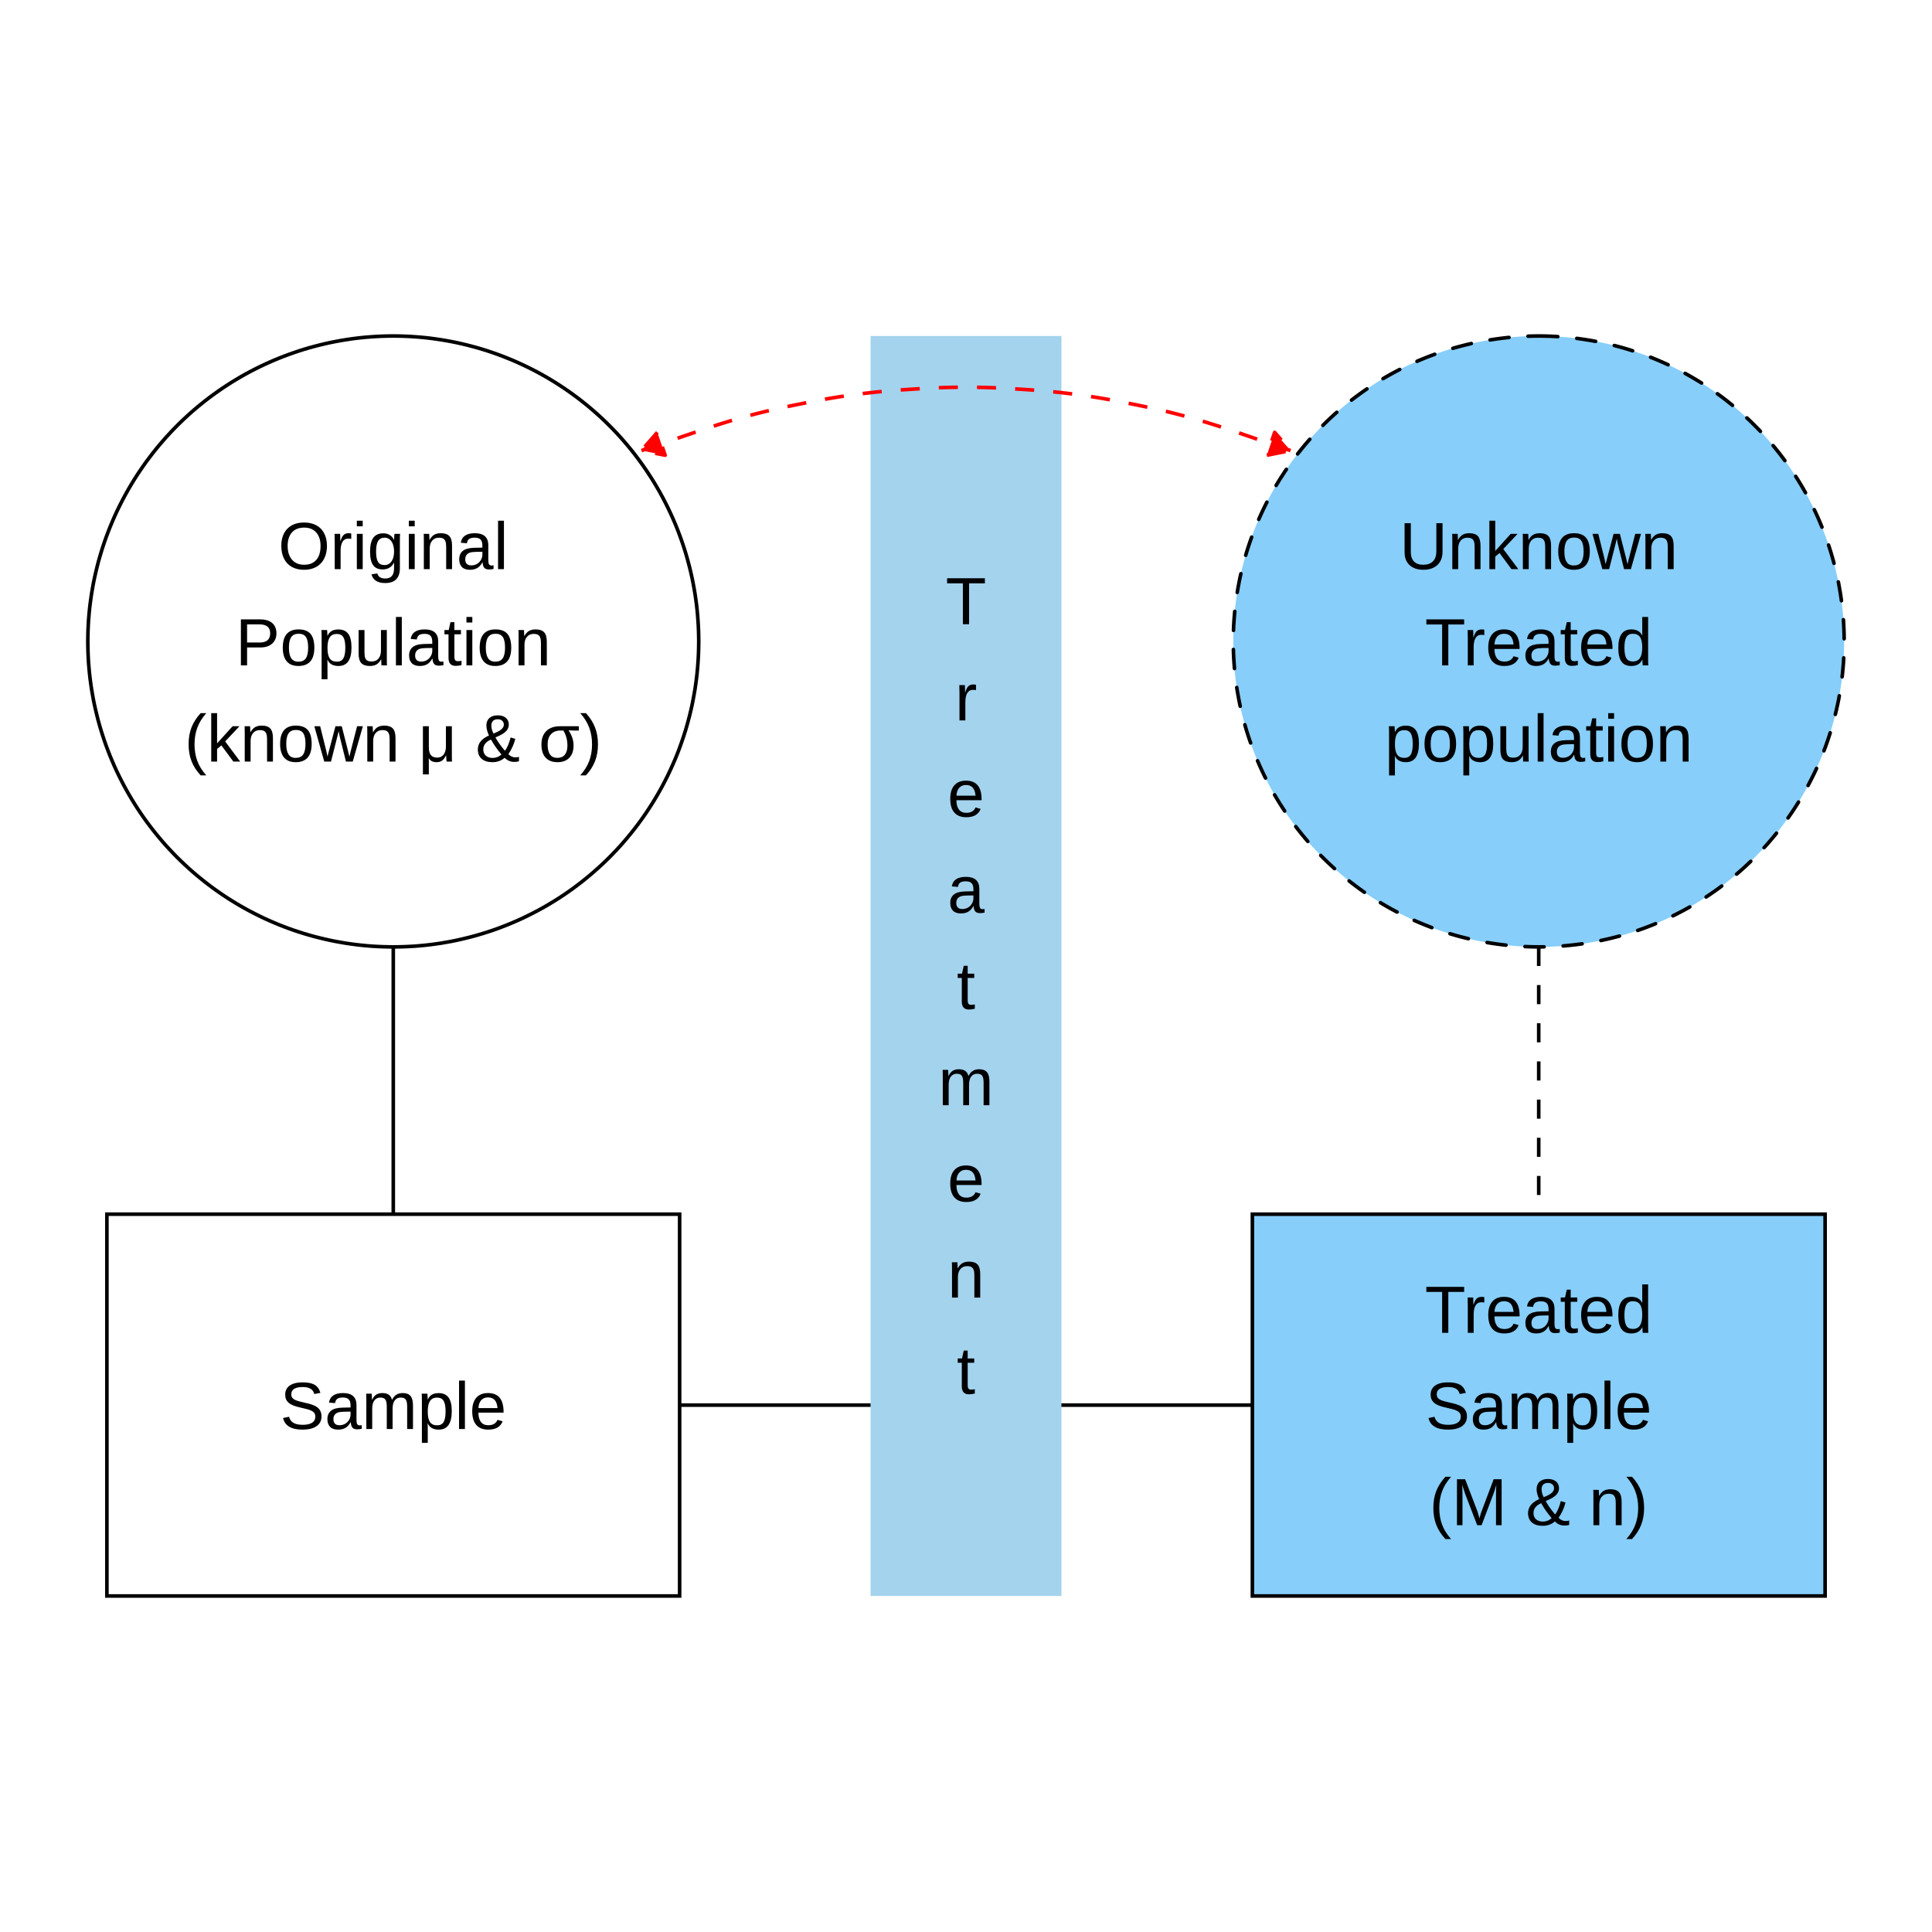
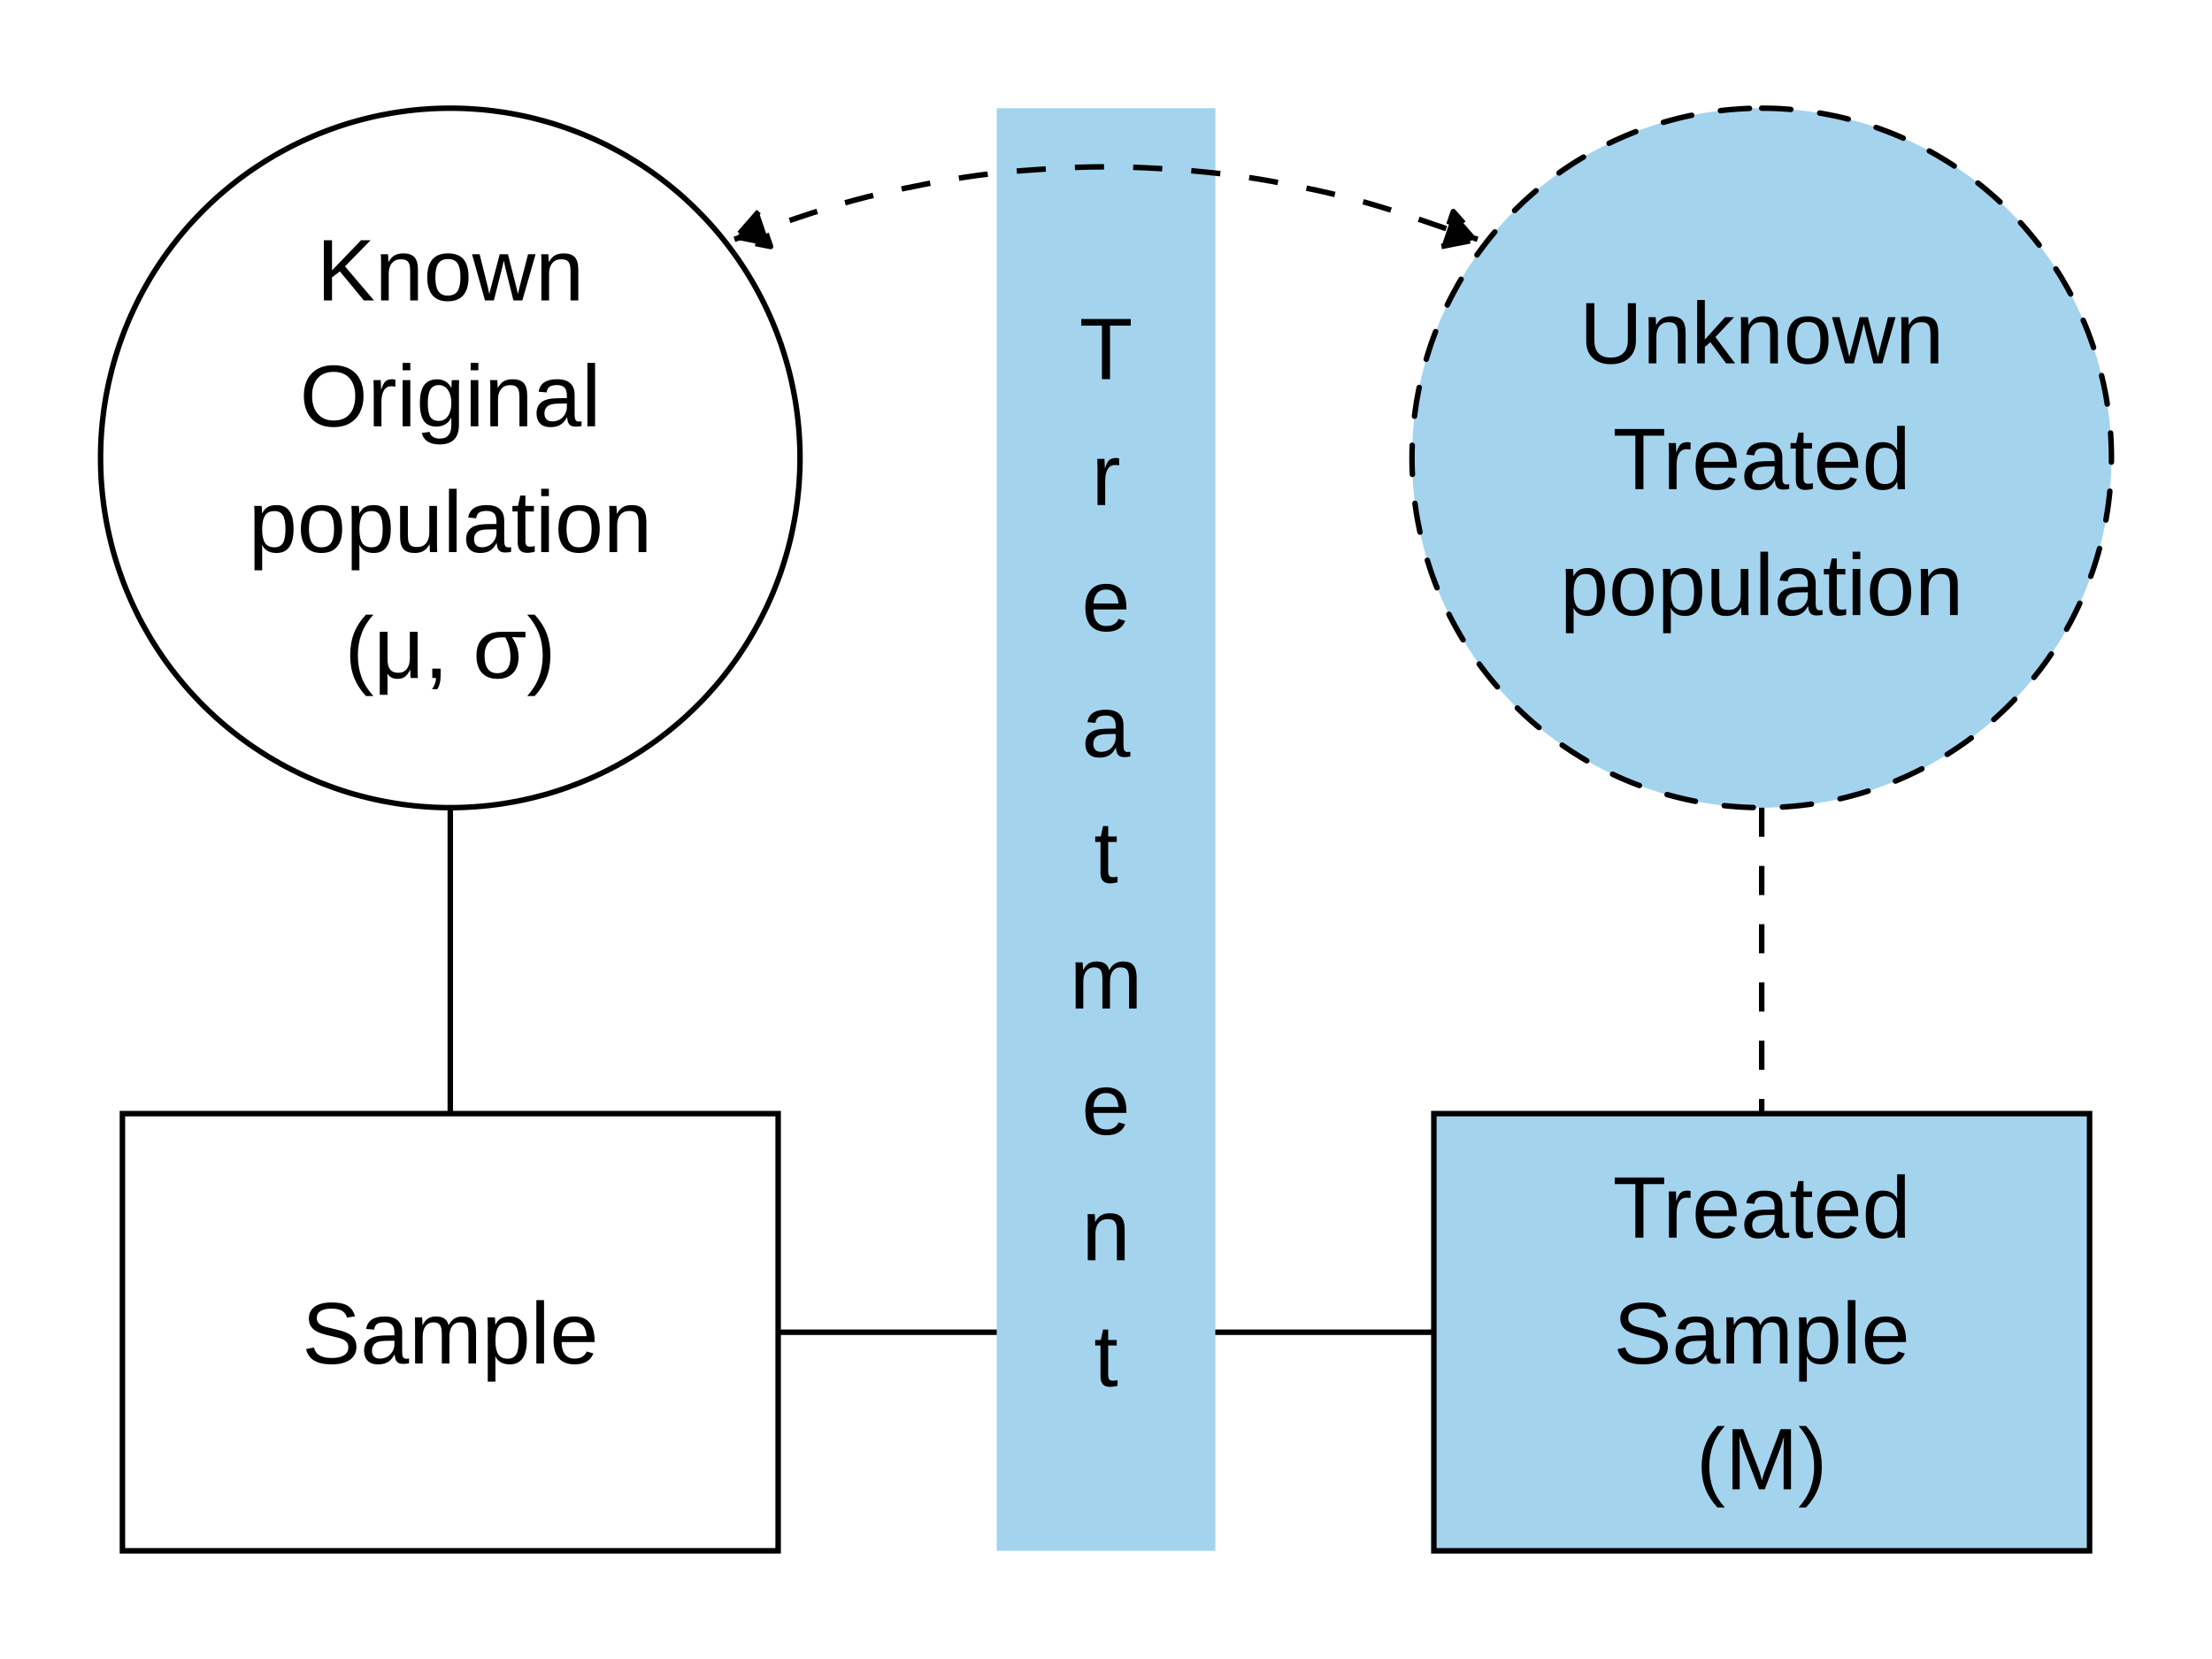
- <svg xmlns="http://www.w3.org/2000/svg" class="svglite" width="576.00pt" height="576.00pt" viewBox="0 0 576.00 576.00">
+ <svg xmlns="http://www.w3.org/2000/svg" class="svglite" width="432.00pt" height="324.00pt" viewBox="0 0 432.00 324.00">
  <defs>
    <style type="text/css">
    .svglite line, .svglite polyline, .svglite polygon, .svglite path, .svglite rect, .svglite circle {
      fill: none;
      stroke: #000000;
      stroke-linecap: round;
      stroke-linejoin: round;
      stroke-miterlimit: 10.00;
    }
    .svglite text {
      white-space: pre;
    }
  </style>
  </defs>
  <rect width="100%" height="100%" style="stroke: none; fill: none;" />
  <defs>
-     <clipPath id="cpMC4wMHw1NzYuMDB8MC4wMHw1NzYuMDA=">
-       <rect x="0.00" y="0.00" width="576.00" height="576.00" />
+     <clipPath id="cpMC4wMHw0MzIuMDB8MC4wMHwzMjQuMDA=">
+       <rect x="0.00" y="0.00" width="432.00" height="324.00" />
    </clipPath>
  </defs>
-   <g clip-path="url(#cpMC4wMHw1NzYuMDB8MC4wMHw1NzYuMDA=)">
+   <g clip-path="url(#cpMC4wMHw0MzIuMDB8MC4wMHwzMjQuMDA=)">
</g>
  <defs>
-     <clipPath id="cpMC4wMHw1NzYuMDB8ODEuMzl8NDk0LjYx">
-       <rect x="0.00" y="81.39" width="576.00" height="413.22" />
+     <clipPath id="cpMC4wMHw0MzIuMDB8Ny4wNHwzMTYuOTY=">
+       <rect x="0.00" y="7.04" width="432.00" height="309.91" />
    </clipPath>
  </defs>
-   <g clip-path="url(#cpMC4wMHw1NzYuMDB8ODEuMzl8NDk0LjYx)">
-     <polygon points="117.25,100.17 118.84,100.19 120.43,100.23 122.02,100.30 123.60,100.40 125.19,100.52 126.77,100.67 128.35,100.85 129.92,101.06 131.50,101.30 133.06,101.56 134.63,101.85 136.18,102.16 137.73,102.51 139.28,102.88 140.82,103.28 142.35,103.70 143.87,104.15 145.39,104.63 146.90,105.14 148.40,105.67 149.88,106.22 151.36,106.81 152.83,107.41 154.29,108.05 155.74,108.71 157.17,109.39 158.59,110.10 160.00,110.83 161.40,111.59 162.78,112.37 164.15,113.18 165.51,114.01 166.85,114.87 168.17,115.74 169.48,116.64 170.78,117.57 172.05,118.51 173.32,119.48 174.56,120.47 175.79,121.48 176.99,122.51 178.18,123.56 179.36,124.64 180.51,125.73 181.64,126.85 182.76,127.98 183.85,129.13 184.93,130.31 185.98,131.50 187.01,132.70 188.02,133.93 189.01,135.17 189.98,136.44 190.92,137.71 191.85,139.01 192.75,140.32 193.62,141.64 194.48,142.98 195.31,144.34 196.12,145.71 196.90,147.09 197.66,148.49 198.39,149.90 199.10,151.32 199.78,152.75 200.44,154.20 201.08,155.66 201.69,157.13 202.27,158.61 202.82,160.09 203.35,161.59 203.86,163.10 204.34,164.62 204.79,166.14 205.21,167.67 205.61,169.21 205.98,170.76 206.33,172.31 206.64,173.86 206.93,175.43 207.20,177.00 207.43,178.57 207.64,180.14 207.82,181.72 207.97,183.30 208.09,184.89 208.19,186.48 208.26,188.06 208.30,189.65 208.32,191.24 208.30,192.83 208.26,194.42 208.19,196.01 208.09,197.59 207.97,199.18 207.82,200.76 207.64,202.34 207.43,203.92 207.20,205.49 206.93,207.05 206.64,208.62 206.33,210.18 205.98,211.73 205.61,213.27 205.21,214.81 204.79,216.34 204.34,217.87 203.86,219.38 203.35,220.89 202.82,222.39 202.27,223.88 201.69,225.36 201.08,226.82 200.44,228.28 199.78,229.73 199.10,231.16 198.39,232.58 197.66,233.99 196.90,235.39 196.12,236.77 195.31,238.14 194.48,239.50 193.62,240.84 192.75,242.17 191.85,243.48 190.92,244.77 189.98,246.05 189.01,247.31 188.02,248.55 187.01,249.78 185.98,250.99 184.93,252.18 183.85,253.35 182.76,254.50 181.64,255.64 180.51,256.75 179.36,257.84 178.18,258.92 176.99,259.97 175.79,261.00 174.56,262.01 173.32,263.00 172.05,263.97 170.78,264.92 169.48,265.84 168.17,266.74 166.85,267.62 165.51,268.47 164.15,269.30 162.78,270.11 161.40,270.89 160.00,271.65 158.59,272.38 157.17,273.09 155.74,273.78 154.29,274.44 152.83,275.07 151.36,275.68 149.88,276.26 148.40,276.82 146.90,277.35 145.39,277.85 143.87,278.33 142.35,278.78 140.82,279.21 139.28,279.60 137.73,279.97 136.18,280.32 134.63,280.64 133.06,280.92 131.50,281.19 129.92,281.42 128.35,281.63 126.77,281.81 125.19,281.96 123.60,282.09 122.02,282.18 120.43,282.25 118.84,282.29 117.25,282.31 115.66,282.29 114.07,282.25 112.48,282.18 110.90,282.09 109.31,281.96 107.73,281.81 106.15,281.63 104.57,281.42 103.00,281.19 101.44,280.92 99.87,280.64 98.32,280.32 96.76,279.97 95.22,279.60 93.68,279.21 92.15,278.78 90.62,278.33 89.11,277.85 87.60,277.35 86.10,276.82 84.61,276.26 83.13,275.68 81.67,275.07 80.21,274.44 78.76,273.78 77.33,273.09 75.91,272.38 74.50,271.65 73.10,270.89 71.72,270.11 70.35,269.30 68.99,268.47 67.65,267.62 66.32,266.74 65.02,265.84 63.72,264.92 62.44,263.97 61.18,263.00 59.94,262.01 58.71,261.00 57.50,259.97 56.31,258.92 55.14,257.84 53.99,256.75 52.85,255.64 51.74,254.50 50.65,253.35 49.57,252.18 48.52,250.99 47.49,249.78 46.48,248.55 45.49,247.31 44.52,246.05 43.57,244.77 42.65,243.48 41.75,242.17 40.87,240.84 40.02,239.50 39.19,238.14 38.38,236.77 37.60,235.39 36.84,233.99 36.11,232.58 35.40,231.16 34.71,229.73 34.05,228.28 33.42,226.82 32.81,225.36 32.23,223.88 31.67,222.39 31.14,220.89 30.64,219.38 30.16,217.87 29.71,216.34 29.28,214.81 28.89,213.27 28.52,211.73 28.17,210.18 27.85,208.62 27.57,207.05 27.30,205.49 27.07,203.92 26.86,202.34 26.68,200.76 26.53,199.18 26.40,197.59 26.31,196.01 26.24,194.42 26.20,192.83 26.18,191.24 26.20,189.65 26.24,188.06 26.31,186.48 26.40,184.89 26.53,183.30 26.68,181.72 26.86,180.14 27.07,178.57 27.30,177.00 27.57,175.43 27.85,173.86 28.17,172.31 28.52,170.76 28.89,169.21 29.28,167.67 29.71,166.14 30.16,164.62 30.64,163.10 31.14,161.59 31.67,160.09 32.23,158.61 32.81,157.13 33.42,155.66 34.05,154.20 34.71,152.75 35.40,151.32 36.11,149.90 36.84,148.49 37.60,147.09 38.38,145.71 39.19,144.34 40.02,142.98 40.87,141.64 41.75,140.32 42.65,139.01 43.57,137.71 44.52,136.44 45.49,135.17 46.48,133.93 47.49,132.70 48.52,131.50 49.57,130.31 50.65,129.13 51.74,127.98 52.85,126.85 53.99,125.73 55.14,124.64 56.31,123.56 57.50,122.51 58.71,121.48 59.94,120.47 61.18,119.48 62.44,118.51 63.72,117.57 65.02,116.64 66.32,115.74 67.65,114.87 68.99,114.01 70.35,113.18 71.72,112.37 73.10,111.59 74.50,110.83 75.91,110.10 77.33,109.39 78.76,108.71 80.21,108.05 81.67,107.41 83.13,106.81 84.61,106.22 86.10,105.67 87.60,105.14 89.11,104.63 90.62,104.15 92.15,103.70 93.68,103.28 95.22,102.88 96.76,102.51 98.32,102.16 99.87,101.85 101.44,101.56 103.00,101.30 104.57,101.06 106.15,100.85 107.73,100.67 109.31,100.52 110.90,100.40 112.48,100.30 114.07,100.23 115.66,100.19 117.25,100.17 " style="stroke-width: 1.07;" />
-     <text x="117.25" y="169.69" text-anchor="middle" style="font-size: 19.92px; font-family: &quot;Arial&quot;;" textLength="68.60px" lengthAdjust="spacingAndGlyphs">Original</text>
-     <text x="117.25" y="198.37" text-anchor="middle" style="font-size: 19.92px; font-family: &quot;Arial&quot;;" textLength="94.09px" lengthAdjust="spacingAndGlyphs">Population</text>
-     <text x="117.25" y="227.05" text-anchor="middle" style="font-size: 19.92px; font-family: &quot;Arial&quot;;" textLength="124.44px" lengthAdjust="spacingAndGlyphs">(known μ &amp; σ)</text>
-     <polygon points="458.75,100.17 460.34,100.19 461.93,100.23 463.52,100.30 465.10,100.40 466.69,100.52 468.27,100.67 469.85,100.85 471.43,101.06 473.00,101.30 474.56,101.56 476.13,101.85 477.68,102.16 479.24,102.51 480.78,102.88 482.32,103.28 483.85,103.70 485.38,104.15 486.89,104.63 488.40,105.14 489.90,105.67 491.39,106.22 492.87,106.81 494.33,107.41 495.79,108.05 497.24,108.71 498.67,109.39 500.09,110.10 501.50,110.83 502.90,111.59 504.28,112.37 505.65,113.18 507.01,114.01 508.35,114.87 509.68,115.74 510.98,116.64 512.28,117.57 513.56,118.51 514.82,119.48 516.06,120.47 517.29,121.48 518.50,122.51 519.69,123.56 520.86,124.64 522.01,125.73 523.15,126.85 524.26,127.98 525.35,129.13 526.43,130.31 527.48,131.50 528.51,132.70 529.52,133.93 530.51,135.17 531.48,136.44 532.43,137.71 533.35,139.01 534.25,140.32 535.13,141.64 535.98,142.98 536.81,144.34 537.62,145.71 538.40,147.09 539.16,148.49 539.89,149.90 540.60,151.32 541.29,152.75 541.95,154.20 542.58,155.66 543.19,157.13 543.77,158.61 544.33,160.09 544.86,161.59 545.36,163.10 545.84,164.62 546.29,166.14 546.72,167.67 547.11,169.21 547.48,170.76 547.83,172.31 548.15,173.86 548.43,175.43 548.70,177.00 548.93,178.57 549.14,180.14 549.32,181.72 549.47,183.30 549.60,184.89 549.69,186.48 549.76,188.06 549.80,189.65 549.82,191.24 549.80,192.83 549.76,194.42 549.69,196.01 549.60,197.59 549.47,199.18 549.32,200.76 549.14,202.34 548.93,203.92 548.70,205.49 548.43,207.05 548.15,208.62 547.83,210.18 547.48,211.73 547.11,213.27 546.72,214.81 546.29,216.34 545.84,217.87 545.36,219.38 544.86,220.89 544.33,222.39 543.77,223.88 543.19,225.36 542.58,226.82 541.95,228.28 541.29,229.73 540.60,231.16 539.89,232.58 539.16,233.99 538.40,235.39 537.62,236.77 536.81,238.14 535.98,239.50 535.13,240.84 534.25,242.17 533.35,243.48 532.43,244.77 531.48,246.05 530.51,247.31 529.52,248.55 528.51,249.78 527.48,250.99 526.43,252.18 525.35,253.35 524.26,254.50 523.15,255.64 522.01,256.75 520.86,257.84 519.69,258.92 518.50,259.97 517.29,261.00 516.06,262.01 514.82,263.00 513.56,263.97 512.28,264.92 510.98,265.84 509.68,266.74 508.35,267.62 507.01,268.47 505.65,269.30 504.28,270.11 502.90,270.89 501.50,271.65 500.09,272.38 498.67,273.09 497.24,273.78 495.79,274.44 494.33,275.07 492.87,275.68 491.39,276.26 489.90,276.82 488.40,277.35 486.89,277.85 485.38,278.33 483.85,278.78 482.32,279.21 480.78,279.60 479.24,279.97 477.68,280.32 476.13,280.64 474.56,280.92 473.00,281.19 471.43,281.42 469.85,281.63 468.27,281.81 466.69,281.96 465.10,282.09 463.52,282.18 461.93,282.25 460.34,282.29 458.75,282.31 457.16,282.29 455.57,282.25 453.98,282.18 452.40,282.09 450.81,281.96 449.23,281.81 447.65,281.63 446.08,281.42 444.50,281.19 442.94,280.92 441.37,280.64 439.82,280.32 438.27,279.97 436.72,279.60 435.18,279.21 433.65,278.78 432.13,278.33 430.61,277.85 429.10,277.35 427.60,276.82 426.12,276.26 424.64,275.68 423.17,275.07 421.71,274.44 420.26,273.78 418.83,273.09 417.41,272.38 416.00,271.65 414.60,270.89 413.22,270.11 411.85,269.30 410.49,268.47 409.15,267.62 407.83,266.74 406.52,265.84 405.22,264.92 403.95,263.97 402.68,263.00 401.44,262.01 400.21,261.00 399.01,259.97 397.82,258.92 396.64,257.84 395.49,256.75 394.36,255.64 393.24,254.50 392.15,253.35 391.07,252.18 390.02,250.99 388.99,249.78 387.98,248.55 386.99,247.31 386.02,246.05 385.08,244.77 384.15,243.48 383.25,242.17 382.38,240.84 381.52,239.50 380.69,238.14 379.88,236.77 379.10,235.39 378.34,233.99 377.61,232.58 376.90,231.16 376.22,229.73 375.56,228.28 374.92,226.82 374.31,225.36 373.73,223.88 373.18,222.39 372.65,220.89 372.14,219.38 371.66,217.87 371.21,216.34 370.79,214.81 370.39,213.27 370.02,211.73 369.67,210.18 369.36,208.62 369.07,207.05 368.80,205.49 368.57,203.92 368.36,202.34 368.18,200.76 368.03,199.18 367.91,197.59 367.81,196.01 367.74,194.42 367.70,192.83 367.68,191.24 367.70,189.65 367.74,188.06 367.81,186.48 367.91,184.89 368.03,183.30 368.18,181.72 368.36,180.14 368.57,178.57 368.80,177.00 369.07,175.43 369.36,173.86 369.67,172.31 370.02,170.76 370.39,169.21 370.79,167.67 371.21,166.14 371.66,164.62 372.14,163.10 372.65,161.59 373.18,160.09 373.73,158.61 374.31,157.13 374.92,155.66 375.56,154.20 376.22,152.75 376.90,151.32 377.61,149.90 378.34,148.49 379.10,147.09 379.88,145.71 380.69,144.34 381.52,142.98 382.38,141.64 383.25,140.32 384.15,139.01 385.08,137.71 386.02,136.44 386.99,135.17 387.98,133.93 388.99,132.70 390.02,131.50 391.07,130.31 392.15,129.13 393.24,127.98 394.36,126.85 395.49,125.73 396.64,124.64 397.82,123.56 399.01,122.51 400.21,121.48 401.44,120.47 402.68,119.48 403.95,118.51 405.22,117.57 406.52,116.64 407.83,115.74 409.15,114.87 410.49,114.01 411.85,113.18 413.22,112.37 414.60,111.59 416.00,110.83 417.41,110.10 418.83,109.39 420.26,108.71 421.71,108.05 423.17,107.41 424.64,106.81 426.12,106.22 427.60,105.67 429.10,105.14 430.61,104.63 432.13,104.15 433.65,103.70 435.18,103.28 436.72,102.88 438.27,102.51 439.82,102.16 441.37,101.85 442.94,101.56 444.50,101.30 446.08,101.06 447.65,100.85 449.23,100.67 450.81,100.52 452.40,100.40 453.98,100.30 455.57,100.23 457.16,100.19 458.75,100.17 " style="stroke-width: 1.07; stroke-dasharray: 5.69,5.69; fill: #87CEFA;" />
-     <text x="458.75" y="169.69" text-anchor="middle" style="font-size: 19.92px; font-family: &quot;Arial&quot;;" textLength="83.01px" lengthAdjust="spacingAndGlyphs">Unknown</text>
-     <text x="458.75" y="198.37" text-anchor="middle" style="font-size: 19.92px; font-family: &quot;Arial&quot;;" textLength="67.87px" lengthAdjust="spacingAndGlyphs">Treated</text>
-     <text x="458.75" y="227.05" text-anchor="middle" style="font-size: 19.92px; font-family: &quot;Arial&quot;;" textLength="91.89px" lengthAdjust="spacingAndGlyphs">population</text>
-     <rect x="31.87" y="361.99" width="170.75" height="113.83" style="stroke-width: 1.07; stroke-linecap: square; stroke-linejoin: miter;" />
-     <text x="117.25" y="426.04" text-anchor="middle" style="font-size: 19.92px; font-family: &quot;Arial&quot;;" textLength="67.50px" lengthAdjust="spacingAndGlyphs">Sample</text>
-     <rect x="373.38" y="361.99" width="170.75" height="113.83" style="stroke-width: 1.07; stroke-linecap: square; stroke-linejoin: miter; fill: #87CEFA;" />
-     <text x="458.75" y="397.36" text-anchor="middle" style="font-size: 19.92px; font-family: &quot;Arial&quot;;" textLength="67.87px" lengthAdjust="spacingAndGlyphs">Treated</text>
-     <text x="458.75" y="426.04" text-anchor="middle" style="font-size: 19.92px; font-family: &quot;Arial&quot;;" textLength="67.50px" lengthAdjust="spacingAndGlyphs">Sample</text>
-     <text x="458.75" y="454.72" text-anchor="middle" style="font-size: 19.92px; font-family: &quot;Arial&quot;;" textLength="65.25px" lengthAdjust="spacingAndGlyphs">(M &amp; n)</text>
-     <line x1="117.25" y1="282.31" x2="117.25" y2="361.99" style="stroke-width: 1.07; stroke-linecap: butt;" />
-     <line x1="458.75" y1="282.31" x2="458.75" y2="361.99" style="stroke-width: 1.07; stroke-dasharray: 5.69,5.69; stroke-linecap: butt;" />
-     <line x1="202.62" y1="418.91" x2="373.38" y2="418.91" style="stroke-width: 1.07; stroke-linecap: butt;" />
-     <rect x="259.54" y="100.17" width="56.92" height="375.65" style="stroke-width: 1.07; stroke: none; stroke-linecap: square; stroke-linejoin: miter; fill: #A4D3EE;" />
-     <text x="288.00" y="186.10" text-anchor="middle" style="font-size: 19.92px; font-family: &quot;Arial&quot;;" textLength="12.16px" lengthAdjust="spacingAndGlyphs">T</text>
-     <text x="288.00" y="214.78" text-anchor="middle" style="font-size: 19.92px; font-family: &quot;Arial&quot;;" textLength="6.63px" lengthAdjust="spacingAndGlyphs">r</text>
-     <text x="288.00" y="243.46" text-anchor="middle" style="font-size: 19.92px; font-family: &quot;Arial&quot;;" textLength="11.07px" lengthAdjust="spacingAndGlyphs">e</text>
-     <text x="288.00" y="272.14" text-anchor="middle" style="font-size: 19.92px; font-family: &quot;Arial&quot;;" textLength="11.07px" lengthAdjust="spacingAndGlyphs">a</text>
-     <text x="288.00" y="300.82" text-anchor="middle" style="font-size: 19.92px; font-family: &quot;Arial&quot;;" textLength="5.53px" lengthAdjust="spacingAndGlyphs">t</text>
-     <text x="288.00" y="329.50" text-anchor="middle" style="font-size: 19.92px; font-family: &quot;Arial&quot;;" textLength="16.58px" lengthAdjust="spacingAndGlyphs">m</text>
-     <text x="288.00" y="358.18" text-anchor="middle" style="font-size: 19.92px; font-family: &quot;Arial&quot;;" textLength="11.07px" lengthAdjust="spacingAndGlyphs">e</text>
-     <text x="288.00" y="386.86" text-anchor="middle" style="font-size: 19.92px; font-family: &quot;Arial&quot;;" textLength="11.07px" lengthAdjust="spacingAndGlyphs">n</text>
-     <text x="288.00" y="415.54" text-anchor="middle" style="font-size: 19.92px; font-family: &quot;Arial&quot;;" textLength="5.53px" lengthAdjust="spacingAndGlyphs">t</text>
-     <polyline points="191.24,134.32 191.38,134.28 192.23,133.99 194.15,133.33 197.10,132.33 200.68,131.10 204.42,129.83 208.00,128.61 211.36,127.49 214.53,126.47 217.55,125.54 220.50,124.68 222.67,124.08 225.62,123.31 228.55,122.59 231.38,121.94 234.08,121.35 236.64,120.82 239.10,120.33 241.58,119.83 244.18,119.34 246.95,118.84 249.85,118.36 252.84,117.91 255.05,117.61 258.08,117.23 261.07,116.90 263.97,116.62 266.72,116.39 269.33,116.20 271.83,116.04 274.35,115.88 277.00,115.73 279.80,115.60 282.74,115.50 285.77,115.45 288.00,115.44 291.05,115.46 294.06,115.53 296.97,115.63 299.73,115.77 302.34,115.92 304.84,116.08 307.36,116.25 310.01,116.45 312.80,116.69 315.73,116.98 318.74,117.33 320.95,117.61 323.97,118.03 326.95,118.49 329.82,118.98 332.53,119.47 335.10,119.97 337.56,120.46 340.04,120.96 342.63,121.50 345.37,122.11 348.24,122.78 351.17,123.52 353.33,124.08 356.28,124.90 359.24,125.78 362.29,126.73 365.50,127.77 368.93,128.92 372.56,130.16 376.30,131.44 379.76,132.62 382.46,133.54 384.09,134.10 384.70,134.30 384.76,134.32 " style="stroke-width: 1.07; stroke: #FF0000; stroke-dasharray: 5.69,5.69; stroke-linecap: butt;" />
-     <polygon points="195.98,128.90 191.24,134.32 198.31,135.72 " style="stroke-width: 1.07; stroke: #FF0000; stroke-dasharray: 5.69,5.69; stroke-linecap: butt; fill: #FF0000;" />
-     <polygon points="377.69,135.72 384.76,134.32 380.02,128.90 " style="stroke-width: 1.07; stroke: #FF0000; stroke-dasharray: 5.69,5.69; stroke-linecap: butt; fill: #FF0000;" />
+   <g clip-path="url(#cpMC4wMHw0MzIuMDB8Ny4wNHwzMTYuOTY=)">
+     <polygon points="87.94,21.13 89.13,21.14 90.32,21.17 91.51,21.22 92.70,21.30 93.89,21.39 95.08,21.50 96.26,21.64 97.44,21.80 98.62,21.97 99.80,22.17 100.97,22.39 102.14,22.62 103.30,22.88 104.46,23.16 105.61,23.46 106.76,23.78 107.91,24.11 109.04,24.47 110.17,24.85 111.30,25.25 112.41,25.67 113.52,26.10 114.62,26.56 115.72,27.04 116.80,27.53 117.88,28.04 118.94,28.57 120.00,29.13 121.05,29.69 122.09,30.28 123.11,30.89 124.13,31.51 125.14,32.15 126.13,32.81 127.11,33.48 128.08,34.17 129.04,34.88 129.99,35.61 130.92,36.35 131.84,37.11 132.75,37.88 133.64,38.67 134.52,39.48 135.38,40.30 136.23,41.14 137.07,41.99 137.89,42.85 138.69,43.73 139.48,44.62 140.26,45.53 141.02,46.45 141.76,47.38 142.48,48.33 143.19,49.28 143.89,50.26 144.56,51.24 145.22,52.23 145.86,53.24 146.48,54.25 147.09,55.28 147.67,56.32 148.24,57.37 148.79,58.42 149.32,59.49 149.84,60.57 150.33,61.65 150.81,62.74 151.26,63.85 151.70,64.95 152.12,66.07 152.52,67.19 152.89,68.32 153.25,69.46 153.59,70.60 153.91,71.75 154.21,72.91 154.49,74.07 154.74,75.23 154.98,76.40 155.20,77.57 155.40,78.75 155.57,79.93 155.73,81.11 155.86,82.29 155.98,83.48 156.07,84.67 156.14,85.86 156.20,87.05 156.23,88.24 156.24,89.43 156.23,90.62 156.20,91.81 156.14,93.01 156.07,94.20 155.98,95.38 155.86,96.57 155.73,97.75 155.57,98.94 155.40,100.12 155.20,101.29 154.98,102.46 154.74,103.63 154.49,104.80 154.21,105.95 153.91,107.11 153.59,108.26 153.25,109.40 152.89,110.54 152.52,111.67 152.12,112.79 151.70,113.91 151.26,115.02 150.81,116.12 150.33,117.21 149.84,118.30 149.32,119.37 148.79,120.44 148.24,121.50 147.67,122.54 147.09,123.58 146.48,124.61 145.86,125.62 145.22,126.63 144.56,127.62 143.89,128.61 143.19,129.58 142.48,130.54 141.76,131.48 141.02,132.41 140.26,133.33 139.48,134.24 138.69,135.13 137.89,136.01 137.07,136.88 136.23,137.73 135.38,138.56 134.52,139.38 133.64,140.19 132.75,140.98 131.84,141.75 130.92,142.51 129.99,143.25 129.04,143.98 128.08,144.69 127.11,145.38 126.13,146.05 125.14,146.71 124.13,147.35 123.11,147.98 122.09,148.58 121.05,149.17 120.00,149.74 118.94,150.29 117.88,150.82 116.80,151.33 115.72,151.83 114.62,152.30 113.52,152.76 112.41,153.19 111.30,153.61 110.17,154.01 109.04,154.39 107.91,154.75 106.76,155.09 105.61,155.40 104.46,155.70 103.30,155.98 102.14,156.24 100.97,156.48 99.80,156.69 98.62,156.89 97.44,157.07 96.26,157.22 95.08,157.36 93.89,157.47 92.70,157.56 91.51,157.64 90.32,157.69 89.13,157.72 87.94,157.73 86.74,157.72 85.55,157.69 84.36,157.64 83.17,157.56 81.98,157.47 80.80,157.36 79.61,157.22 78.43,157.07 77.25,156.89 76.08,156.69 74.90,156.48 73.74,156.24 72.57,155.98 71.41,155.70 70.26,155.40 69.11,155.09 67.97,154.75 66.83,154.39 65.70,154.01 64.58,153.61 63.46,153.19 62.35,152.76 61.25,152.30 60.16,151.83 59.07,151.33 58.00,150.82 56.93,150.29 55.87,149.74 54.82,149.17 53.79,148.58 52.76,147.98 51.74,147.35 50.74,146.71 49.74,146.05 48.76,145.38 47.79,144.69 46.83,143.98 45.89,143.25 44.95,142.51 44.03,141.75 43.13,140.98 42.23,140.19 41.36,139.38 40.49,138.56 39.64,137.73 38.81,136.88 37.99,136.01 37.18,135.13 36.39,134.24 35.62,133.33 34.86,132.41 34.12,131.48 33.39,130.54 32.68,129.58 31.99,128.61 31.31,127.62 30.66,126.63 30.01,125.62 29.39,124.61 28.79,123.58 28.20,122.54 27.63,121.50 27.08,120.44 26.55,119.37 26.04,118.30 25.54,117.21 25.07,116.12 24.61,115.02 24.17,113.91 23.76,112.79 23.36,111.67 22.98,110.54 22.62,109.40 22.28,108.26 21.96,107.11 21.67,105.95 21.39,104.80 21.13,103.63 20.89,102.46 20.67,101.29 20.48,100.12 20.30,98.94 20.15,97.75 20.01,96.57 19.90,95.38 19.80,94.20 19.73,93.01 19.68,91.81 19.65,90.62 19.64,89.43 19.65,88.24 19.68,87.05 19.73,85.86 19.80,84.67 19.90,83.48 20.01,82.29 20.15,81.11 20.30,79.93 20.48,78.75 20.67,77.57 20.89,76.40 21.13,75.23 21.39,74.07 21.67,72.91 21.96,71.75 22.28,70.60 22.62,69.46 22.98,68.32 23.36,67.19 23.76,66.07 24.17,64.95 24.61,63.85 25.07,62.74 25.54,61.65 26.04,60.57 26.55,59.49 27.08,58.42 27.63,57.37 28.20,56.32 28.79,55.28 29.39,54.25 30.01,53.24 30.66,52.23 31.31,51.24 31.99,50.26 32.68,49.28 33.39,48.33 34.12,47.38 34.86,46.45 35.62,45.53 36.39,44.62 37.18,43.73 37.99,42.85 38.81,41.99 39.64,41.14 40.49,40.30 41.36,39.48 42.23,38.67 43.13,37.88 44.03,37.11 44.95,36.35 45.89,35.61 46.83,34.88 47.79,34.17 48.76,33.48 49.74,32.81 50.74,32.15 51.74,31.51 52.76,30.89 53.79,30.28 54.82,29.69 55.87,29.13 56.93,28.57 58.00,28.04 59.07,27.53 60.16,27.04 61.25,26.56 62.35,26.10 63.46,25.67 64.58,25.25 65.70,24.85 66.83,24.47 67.97,24.11 69.11,23.78 70.26,23.46 71.41,23.16 72.57,22.88 73.74,22.62 74.90,22.39 76.08,22.17 77.25,21.97 78.43,21.80 79.61,21.64 80.80,21.50 81.98,21.39 83.17,21.30 84.36,21.22 85.55,21.17 86.74,21.14 87.94,21.13 " style="stroke-width: 1.07;" />
+     <text x="87.94" y="58.67" text-anchor="middle" style="font-size: 17.07px; font-family: &quot;Arial&quot;;" textLength="52.18px" lengthAdjust="spacingAndGlyphs">Known</text>
+     <text x="87.94" y="83.25" text-anchor="middle" style="font-size: 17.07px; font-family: &quot;Arial&quot;;" textLength="58.80px" lengthAdjust="spacingAndGlyphs">Original</text>
+     <text x="87.94" y="107.83" text-anchor="middle" style="font-size: 17.07px; font-family: &quot;Arial&quot;;" textLength="78.75px" lengthAdjust="spacingAndGlyphs">population</text>
+     <text x="87.94" y="132.41" text-anchor="middle" style="font-size: 17.07px; font-family: &quot;Arial&quot;;" textLength="41.21px" lengthAdjust="spacingAndGlyphs">(μ, σ)</text>
+     <polygon points="344.06,21.13 345.26,21.14 346.45,21.17 347.64,21.22 348.83,21.30 350.02,21.39 351.20,21.50 352.39,21.64 353.57,21.80 354.75,21.97 355.92,22.17 357.10,22.39 358.26,22.62 359.43,22.88 360.59,23.16 361.74,23.46 362.89,23.78 364.03,24.11 365.17,24.47 366.30,24.85 367.42,25.25 368.54,25.67 369.65,26.10 370.75,26.56 371.84,27.04 372.93,27.53 374.00,28.04 375.07,28.57 376.13,29.13 377.18,29.69 378.21,30.28 379.24,30.89 380.26,31.51 381.26,32.15 382.26,32.81 383.24,33.48 384.21,34.17 385.17,34.88 386.11,35.61 387.05,36.35 387.97,37.11 388.87,37.88 389.77,38.67 390.64,39.48 391.51,40.30 392.36,41.14 393.19,41.99 394.01,42.85 394.82,43.73 395.61,44.62 396.38,45.53 397.14,46.45 397.88,47.38 398.61,48.33 399.32,49.28 400.01,50.26 400.69,51.24 401.34,52.23 401.99,53.24 402.61,54.25 403.21,55.28 403.80,56.32 404.37,57.37 404.92,58.42 405.45,59.49 405.96,60.57 406.46,61.65 406.93,62.74 407.39,63.85 407.83,64.95 408.24,66.07 408.64,67.19 409.02,68.32 409.38,69.46 409.72,70.60 410.04,71.75 410.33,72.91 410.61,74.07 410.87,75.23 411.11,76.40 411.33,77.57 411.52,78.75 411.70,79.93 411.85,81.11 411.99,82.29 412.10,83.48 412.20,84.67 412.27,85.86 412.32,87.05 412.35,88.24 412.36,89.43 412.35,90.62 412.32,91.81 412.27,93.01 412.20,94.20 412.10,95.38 411.99,96.57 411.85,97.75 411.70,98.94 411.52,100.12 411.33,101.29 411.11,102.46 410.87,103.63 410.61,104.80 410.33,105.95 410.04,107.11 409.72,108.26 409.38,109.40 409.02,110.54 408.64,111.67 408.24,112.79 407.83,113.91 407.39,115.02 406.93,116.12 406.46,117.21 405.96,118.30 405.45,119.37 404.92,120.44 404.37,121.50 403.80,122.54 403.21,123.58 402.61,124.61 401.99,125.62 401.34,126.63 400.69,127.62 400.01,128.61 399.32,129.58 398.61,130.54 397.88,131.48 397.14,132.41 396.38,133.33 395.61,134.24 394.82,135.13 394.01,136.01 393.19,136.88 392.36,137.73 391.51,138.56 390.64,139.38 389.77,140.19 388.87,140.98 387.97,141.75 387.05,142.51 386.11,143.25 385.17,143.98 384.21,144.69 383.24,145.38 382.26,146.05 381.26,146.71 380.26,147.35 379.24,147.98 378.21,148.58 377.18,149.17 376.13,149.74 375.07,150.29 374.00,150.82 372.93,151.33 371.84,151.83 370.75,152.30 369.65,152.76 368.54,153.19 367.42,153.61 366.30,154.01 365.17,154.39 364.03,154.75 362.89,155.09 361.74,155.40 360.59,155.70 359.43,155.98 358.26,156.24 357.10,156.48 355.92,156.69 354.75,156.89 353.57,157.07 352.39,157.22 351.20,157.36 350.02,157.47 348.83,157.56 347.64,157.64 346.45,157.69 345.26,157.72 344.06,157.73 342.87,157.72 341.68,157.69 340.49,157.64 339.30,157.56 338.11,157.47 336.92,157.36 335.74,157.22 334.56,157.07 333.38,156.89 332.20,156.69 331.03,156.48 329.86,156.24 328.70,155.98 327.54,155.70 326.39,155.40 325.24,155.09 324.09,154.75 322.96,154.39 321.83,154.01 320.70,153.61 319.59,153.19 318.48,152.76 317.38,152.30 316.28,151.83 315.20,151.33 314.12,150.82 313.06,150.29 312.00,149.74 310.95,149.17 309.91,148.58 308.89,147.98 307.87,147.35 306.86,146.71 305.87,146.05 304.89,145.38 303.92,144.69 302.96,143.98 302.01,143.25 301.08,142.51 300.16,141.75 299.25,140.98 298.36,140.19 297.48,139.38 296.62,138.56 295.77,137.73 294.93,136.88 294.11,136.01 293.31,135.13 292.52,134.24 291.74,133.33 290.98,132.41 290.24,131.48 289.52,130.54 288.81,129.58 288.11,128.61 287.44,127.62 286.78,126.63 286.14,125.62 285.52,124.61 284.91,123.58 284.33,122.54 283.76,121.50 283.21,120.44 282.68,119.37 282.16,118.30 281.67,117.21 281.19,116.12 280.74,115.02 280.30,113.91 279.88,112.79 279.48,111.67 279.11,110.54 278.75,109.40 278.41,108.26 278.09,107.11 277.79,105.95 277.51,104.80 277.26,103.63 277.02,102.46 276.80,101.29 276.60,100.12 276.43,98.94 276.27,97.75 276.14,96.57 276.02,95.38 275.93,94.20 275.86,93.01 275.80,91.81 275.77,90.62 275.76,89.43 275.77,88.24 275.80,87.05 275.86,85.86 275.93,84.67 276.02,83.48 276.14,82.29 276.27,81.11 276.43,79.93 276.60,78.75 276.80,77.57 277.02,76.40 277.26,75.23 277.51,74.07 277.79,72.91 278.09,71.75 278.41,70.60 278.75,69.46 279.11,68.32 279.48,67.19 279.88,66.07 280.30,64.95 280.74,63.85 281.19,62.74 281.67,61.65 282.16,60.57 282.68,59.49 283.21,58.42 283.76,57.37 284.33,56.32 284.91,55.28 285.52,54.25 286.14,53.24 286.78,52.23 287.44,51.24 288.11,50.26 288.81,49.28 289.52,48.33 290.24,47.38 290.98,46.45 291.74,45.53 292.52,44.62 293.31,43.73 294.11,42.85 294.93,41.99 295.77,41.14 296.62,40.30 297.48,39.48 298.36,38.67 299.25,37.88 300.16,37.11 301.08,36.35 302.01,35.61 302.96,34.88 303.92,34.17 304.89,33.48 305.87,32.81 306.86,32.15 307.87,31.51 308.89,30.89 309.91,30.28 310.95,29.69 312.00,29.13 313.06,28.57 314.12,28.04 315.20,27.53 316.28,27.04 317.38,26.56 318.48,26.10 319.59,25.67 320.70,25.25 321.83,24.85 322.96,24.47 324.09,24.11 325.24,23.78 326.39,23.46 327.54,23.16 328.70,22.88 329.86,22.62 331.03,22.39 332.20,22.17 333.38,21.97 334.56,21.80 335.74,21.64 336.92,21.50 338.11,21.39 339.30,21.30 340.49,21.22 341.68,21.17 342.87,21.14 344.06,21.13 " style="stroke-width: 1.07; stroke-dasharray: 5.69,5.69; fill: #A4D3EE;" />
+     <text x="344.06" y="70.96" text-anchor="middle" style="font-size: 17.07px; font-family: &quot;Arial&quot;;" textLength="71.14px" lengthAdjust="spacingAndGlyphs">Unknown</text>
+     <text x="344.06" y="95.54" text-anchor="middle" style="font-size: 17.07px; font-family: &quot;Arial&quot;;" textLength="58.17px" lengthAdjust="spacingAndGlyphs">Treated</text>
+     <text x="344.06" y="120.12" text-anchor="middle" style="font-size: 17.07px; font-family: &quot;Arial&quot;;" textLength="78.75px" lengthAdjust="spacingAndGlyphs">population</text>
+     <rect x="23.91" y="217.49" width="128.06" height="85.38" style="stroke-width: 1.07; stroke-linecap: square; stroke-linejoin: miter;" />
+     <text x="87.94" y="266.29" text-anchor="middle" style="font-size: 17.07px; font-family: &quot;Arial&quot;;" textLength="57.86px" lengthAdjust="spacingAndGlyphs">Sample</text>
+     <rect x="280.03" y="217.49" width="128.06" height="85.38" style="stroke-width: 1.07; stroke-linecap: square; stroke-linejoin: miter; fill: #A4D3EE;" />
+     <text x="344.06" y="241.71" text-anchor="middle" style="font-size: 17.07px; font-family: &quot;Arial&quot;;" textLength="58.17px" lengthAdjust="spacingAndGlyphs">Treated</text>
+     <text x="344.06" y="266.29" text-anchor="middle" style="font-size: 17.07px; font-family: &quot;Arial&quot;;" textLength="57.86px" lengthAdjust="spacingAndGlyphs">Sample</text>
+     <text x="344.06" y="290.87" text-anchor="middle" style="font-size: 17.07px; font-family: &quot;Arial&quot;;" textLength="25.57px" lengthAdjust="spacingAndGlyphs">(M)</text>
+     <line x1="87.94" y1="157.73" x2="87.94" y2="217.49" style="stroke-width: 1.07; stroke-linecap: butt;" />
+     <line x1="344.06" y1="157.73" x2="344.06" y2="217.49" style="stroke-width: 1.07; stroke-dasharray: 5.69,5.69; stroke-linecap: butt;" />
+     <line x1="151.97" y1="260.18" x2="280.03" y2="260.18" style="stroke-width: 1.07; stroke-linecap: butt;" />
+     <rect x="194.66" y="21.13" width="42.69" height="281.74" style="stroke-width: 1.07; stroke: none; stroke-linecap: square; stroke-linejoin: miter; fill: #A4D3EE;" />
+     <text x="216.00" y="74.05" text-anchor="middle" style="font-size: 17.07px; font-family: &quot;Arial&quot;;" textLength="10.43px" lengthAdjust="spacingAndGlyphs">T</text>
+     <text x="216.00" y="98.63" text-anchor="middle" style="font-size: 17.07px; font-family: &quot;Arial&quot;;" textLength="5.68px" lengthAdjust="spacingAndGlyphs">r</text>
+     <text x="216.00" y="123.21" text-anchor="middle" style="font-size: 17.07px; font-family: &quot;Arial&quot;;" textLength="9.49px" lengthAdjust="spacingAndGlyphs">e</text>
+     <text x="216.00" y="147.79" text-anchor="middle" style="font-size: 17.07px; font-family: &quot;Arial&quot;;" textLength="9.49px" lengthAdjust="spacingAndGlyphs">a</text>
+     <text x="216.00" y="172.38" text-anchor="middle" style="font-size: 17.07px; font-family: &quot;Arial&quot;;" textLength="4.74px" lengthAdjust="spacingAndGlyphs">t</text>
+     <text x="216.00" y="196.96" text-anchor="middle" style="font-size: 17.07px; font-family: &quot;Arial&quot;;" textLength="14.21px" lengthAdjust="spacingAndGlyphs">m</text>
+     <text x="216.00" y="221.54" text-anchor="middle" style="font-size: 17.07px; font-family: &quot;Arial&quot;;" textLength="9.49px" lengthAdjust="spacingAndGlyphs">e</text>
+     <text x="216.00" y="246.13" text-anchor="middle" style="font-size: 17.07px; font-family: &quot;Arial&quot;;" textLength="9.49px" lengthAdjust="spacingAndGlyphs">n</text>
+     <text x="216.00" y="270.71" text-anchor="middle" style="font-size: 17.07px; font-family: &quot;Arial&quot;;" textLength="4.74px" lengthAdjust="spacingAndGlyphs">t</text>
+     <polyline points="143.43,46.74 143.59,46.69 144.53,46.37 146.56,45.68 149.45,44.69 152.68,43.58 155.81,42.52 158.73,41.55 161.44,40.68 164.03,39.90 166.58,39.18 167.00,39.06 169.56,38.40 172.08,37.79 174.49,37.24 176.76,36.76 178.91,36.33 181.05,35.90 183.31,35.47 185.72,35.05 188.26,34.64 190.87,34.26 191.29,34.21 193.91,33.88 196.49,33.61 198.95,33.38 201.26,33.21 203.45,33.06 205.63,32.92 207.92,32.79 210.37,32.68 212.94,32.61 215.58,32.58 216.00,32.58 218.64,32.60 221.23,32.67 223.70,32.77 226.02,32.89 228.21,33.03 230.39,33.18 232.68,33.35 235.12,33.57 237.68,33.84 240.30,34.15 240.71,34.21 243.33,34.58 245.89,34.98 248.32,35.40 250.60,35.83 252.76,36.26 254.89,36.69 257.14,37.16 259.53,37.70 262.04,38.30 264.59,38.95 265.00,39.06 267.55,39.78 270.13,40.55 272.82,41.40 275.70,42.35 278.79,43.40 282.03,44.51 285.02,45.53 287.21,46.28 288.33,46.66 288.57,46.74 288.57,46.74 " style="stroke-width: 1.07; stroke-dasharray: 5.69,5.69; stroke-linecap: butt;" />
+     <polygon points="148.17,41.32 143.43,46.74 150.49,48.14 " style="stroke-width: 1.07; stroke-dasharray: 5.69,5.69; stroke-linecap: butt; fill: #000000;" />
+     <polygon points="281.51,48.14 288.57,46.74 283.83,41.32 " style="stroke-width: 1.07; stroke-dasharray: 5.69,5.69; stroke-linecap: butt; fill: #000000;" />
  </g>
-   <g clip-path="url(#cpMC4wMHw1NzYuMDB8MC4wMHw1NzYuMDA=)">
+   <g clip-path="url(#cpMC4wMHw0MzIuMDB8MC4wMHwzMjQuMDA=)">
</g>
</svg>
